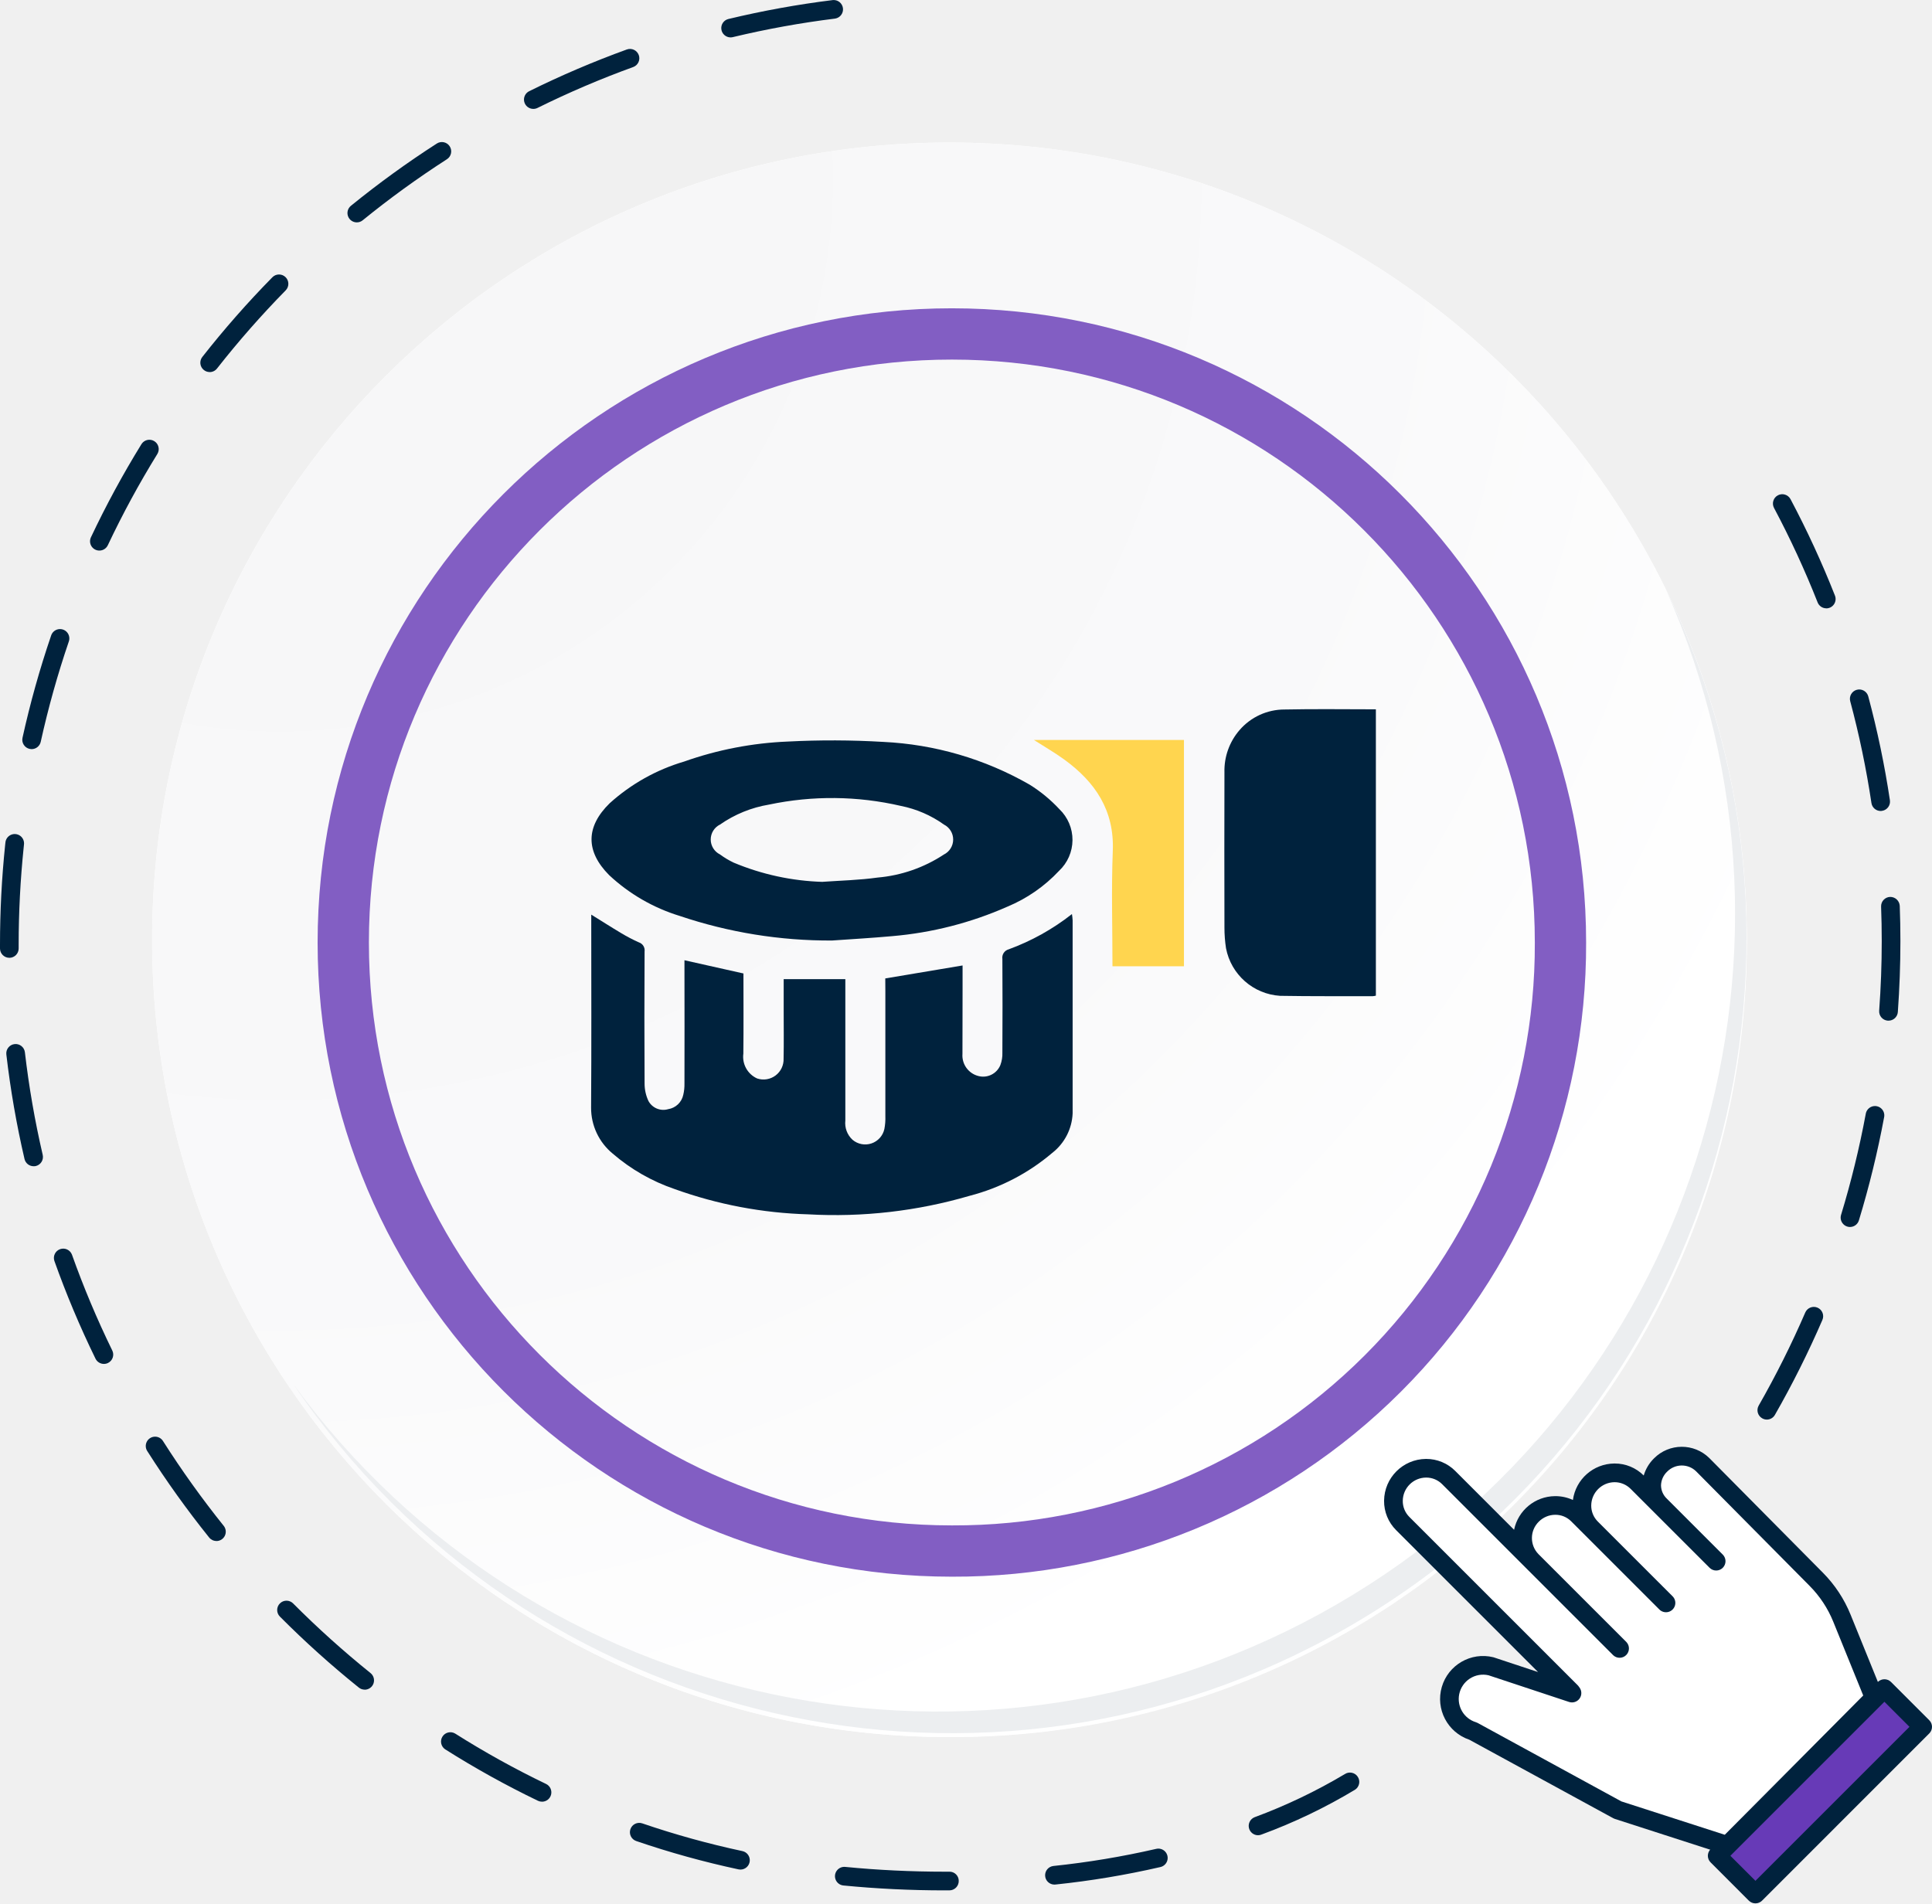
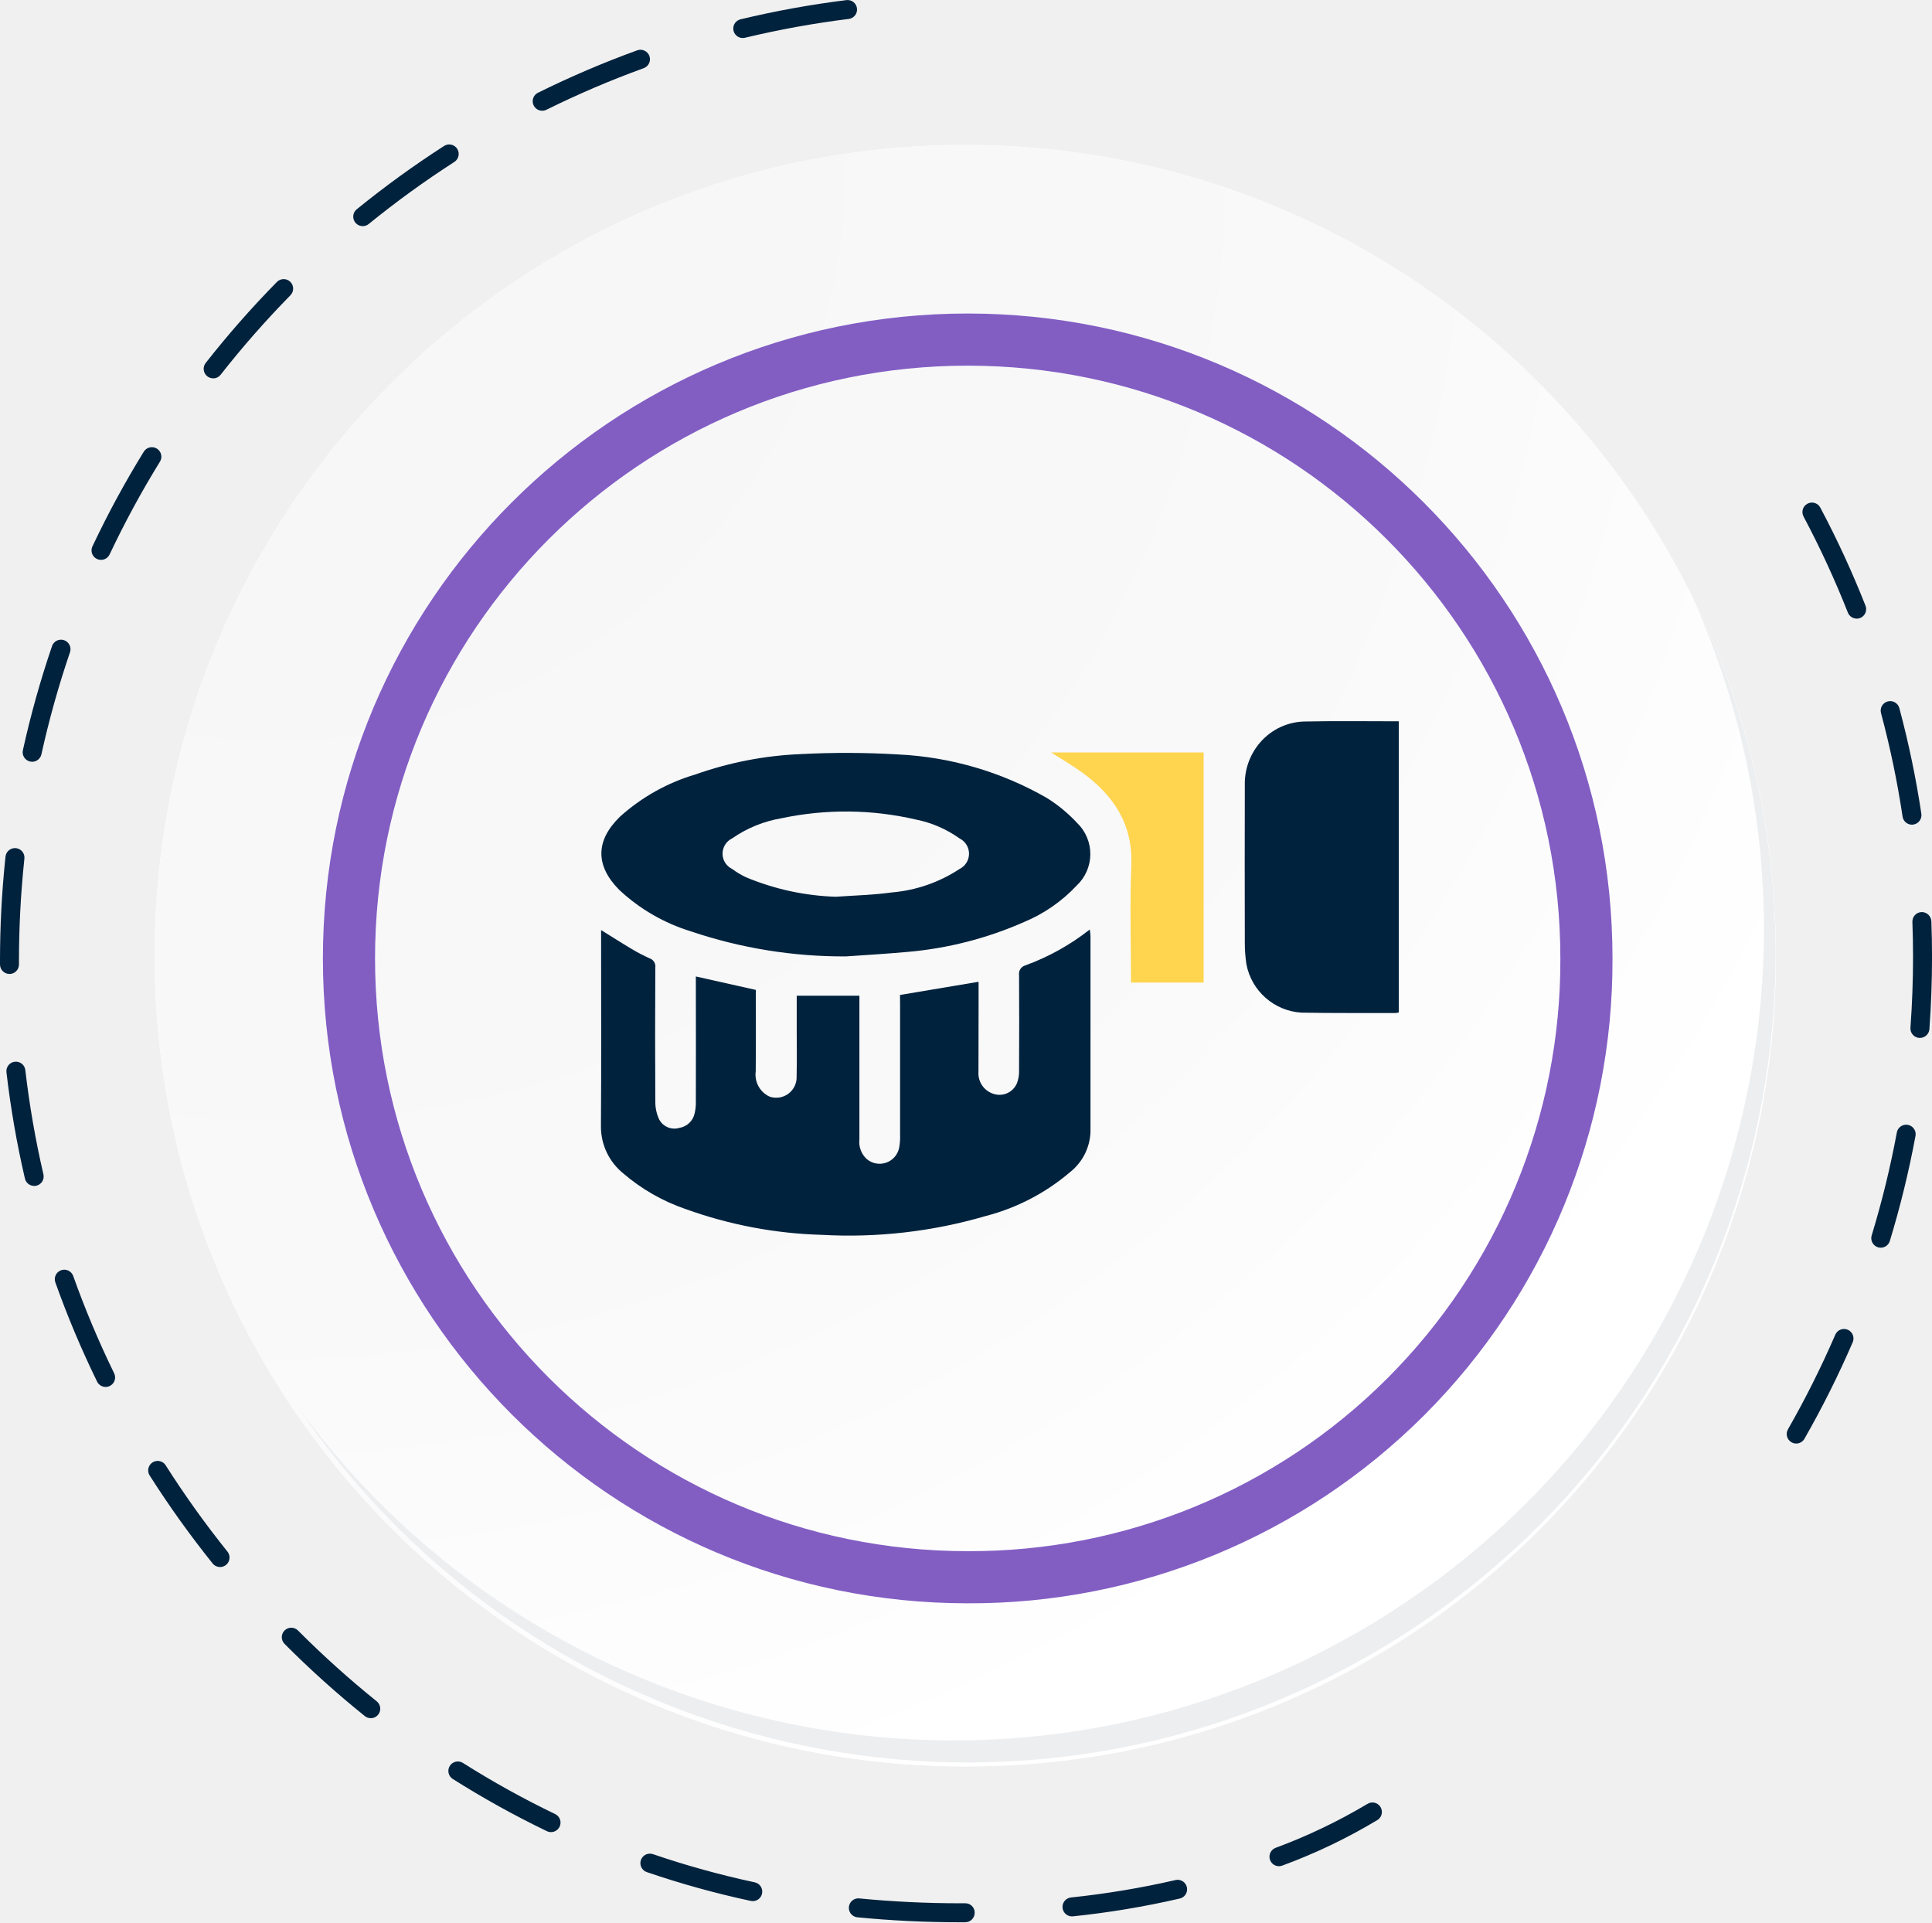
- <svg xmlns="http://www.w3.org/2000/svg" width="150.679" height="148.46" viewBox="0 0 150.679 148.46">
+ <svg xmlns="http://www.w3.org/2000/svg" width="148.213" height="147.445" viewBox="0 0 148.213 147.445">
  <defs>
    <radialGradient id="radial-gradient" cx="0.076" cy="0.019" r="1.465" gradientTransform="translate(0.001)" gradientUnits="objectBoundingBox">
      <stop offset="0" stop-color="#f6f6f7" />
      <stop offset="0.477" stop-color="#f9f9fa" />
      <stop offset="0.715" stop-color="#fff" />
    </radialGradient>
  </defs>
-   <g id="Grupo_47325" data-name="Grupo 47325" transform="translate(-1.398 -1.698)">
-     <g id="Grupo_26585" data-name="Grupo 26585" transform="translate(138.466 40.246)">
-       <path id="Trazado_67426" data-name="Trazado 67426" d="M1525.378,4814.939a.713.713,0,0,1-.361-.1.728.728,0,0,1-.271-.993,72.909,72.909,0,0,0,3.631-7.258.728.728,0,1,1,1.337.578,74.529,74.529,0,0,1-3.7,7.4A.725.725,0,0,1,1525.378,4814.939Zm6.491-15.023a.731.731,0,0,1-.7-.941,72.922,72.922,0,0,0,1.927-7.883.728.728,0,1,1,1.431.267,74.642,74.642,0,0,1-1.966,8.041A.727.727,0,0,1,1531.87,4799.916Zm3-16.093a.5.5,0,0,1-.054,0,.726.726,0,0,1-.673-.778c.132-1.8.2-3.622.2-5.419,0-.9-.017-1.808-.05-2.7a.729.729,0,0,1,.7-.755.741.741,0,0,1,.755.7c.034.906.051,1.832.051,2.75,0,1.832-.068,3.691-.2,5.524A.727.727,0,0,1,1534.868,4783.823Zm-.611-16.354a.728.728,0,0,1-.719-.62,71.784,71.784,0,0,0-1.655-7.942.728.728,0,0,1,1.407-.377,73.422,73.422,0,0,1,1.688,8.1.728.728,0,0,1-.611.828A.687.687,0,0,1,1534.257,4767.469Zm-4.239-15.807a.728.728,0,0,1-.678-.463,72.234,72.234,0,0,0-3.4-7.368.728.728,0,0,1,1.287-.683,73.767,73.767,0,0,1,3.464,7.518.729.729,0,0,1-.678,1Z" transform="translate(-1524.651 -4742.761)" fill="#00223d" />
-     </g>
-     <g id="Grupo_26586" data-name="Grupo 26586" transform="translate(1.398 1.698)">
-       <path id="Trazado_67427" data-name="Trazado 67427" d="M1432.688,4843.623c-2.652,0-5.306-.128-7.89-.381a.728.728,0,1,1,.142-1.449c2.537.248,5.145.373,7.749.373h.366a.713.713,0,0,1,.732.724.727.727,0,0,1-.723.732Zm8.555-.451a.728.728,0,0,1-.076-1.451,66.754,66.754,0,0,0,8-1.331.728.728,0,1,1,.332,1.417,67.545,67.545,0,0,1-8.174,1.361C1441.3,4843.169,1441.27,4843.171,1441.243,4843.171Zm-24.475-1.17a.751.751,0,0,1-.154-.017,69.848,69.848,0,0,1-7.98-2.21.728.728,0,1,1,.471-1.378,68.3,68.3,0,0,0,7.814,2.163.729.729,0,0,1-.151,1.441Zm40.363-2.679a.729.729,0,0,1-.268-1.407,42.593,42.593,0,0,0,7.031-3.36.728.728,0,0,1,.808,1.212,42.817,42.817,0,0,1-7.3,3.5A.723.723,0,0,1,1457.131,4839.323Zm-55.844-2.617a.736.736,0,0,1-.314-.069,71.949,71.949,0,0,1-7.242-4.017.728.728,0,0,1,.778-1.23,70.176,70.176,0,0,0,7.094,3.933.728.728,0,0,1-.316,1.384Zm-13.834-8.74a.714.714,0,0,1-.456-.163,74.566,74.566,0,0,1-6.154-5.535.727.727,0,0,1,1.031-1.026,74.289,74.289,0,0,0,6.035,5.429.729.729,0,0,1-.457,1.3Zm-11.559-11.594a.728.728,0,0,1-.568-.272,75.458,75.458,0,0,1-4.818-6.728.728.728,0,1,1,1.228-.781,74.346,74.346,0,0,0,4.726,6.6.729.729,0,0,1-.568,1.185Zm-8.777-13.812a.729.729,0,0,1-.655-.409,73.782,73.782,0,0,1-3.209-7.63.728.728,0,0,1,1.372-.486,72.326,72.326,0,0,0,3.145,7.477.727.727,0,0,1-.334.975A.717.717,0,0,1,1367.116,4802.56Zm-5.483-15.419a.729.729,0,0,1-.708-.563,73.548,73.548,0,0,1-1.417-8.156.728.728,0,1,1,1.447-.168,72.411,72.411,0,0,0,1.389,8,.728.728,0,0,1-.544.873A.645.645,0,0,1,1361.633,4787.141Zm-1.891-16.258a.728.728,0,0,1-.729-.725v-.292a75.686,75.686,0,0,1,.4-7.769l.022-.2a.728.728,0,1,1,1.448.15l-.021.21a74.187,74.187,0,0,0-.394,7.612v.285a.727.727,0,0,1-.724.731Zm1.738-16.275a.739.739,0,0,1-.158-.019.727.727,0,0,1-.553-.867,74.181,74.181,0,0,1,2.23-7.969.728.728,0,1,1,1.378.469,73.015,73.015,0,0,0-2.187,7.814A.729.729,0,0,1,1361.48,4754.608Zm5.284-15.488a.725.725,0,0,1-.658-1.037,74.173,74.173,0,0,1,3.947-7.276.729.729,0,0,1,1.24.766,72.646,72.646,0,0,0-3.871,7.131A.725.725,0,0,1,1366.764,4739.12Zm8.6-13.924a.708.708,0,0,1-.449-.157.727.727,0,0,1-.123-1.021,74.619,74.619,0,0,1,5.466-6.217.728.728,0,0,1,1.038,1.021,73.426,73.426,0,0,0-5.359,6.1A.727.727,0,0,1,1375.364,4725.2Zm11.477-11.674a.728.728,0,0,1-.46-1.293,74.776,74.776,0,0,1,6.7-4.857.728.728,0,0,1,.788,1.225,73.315,73.315,0,0,0-6.571,4.763A.715.715,0,0,1,1386.841,4713.522Zm13.767-8.851a.728.728,0,0,1-.323-1.381,74.14,74.14,0,0,1,7.612-3.253.728.728,0,0,1,.5,1.369,72.585,72.585,0,0,0-7.461,3.188A.721.721,0,0,1,1400.608,4704.671Zm15.386-5.577a.728.728,0,0,1-.17-1.436,73.517,73.517,0,0,1,8.146-1.476.728.728,0,0,1,.179,1.444,72.734,72.734,0,0,0-7.986,1.447A.726.726,0,0,1,1415.994,4699.094Z" transform="translate(-1359.014 -4696.177)" fill="#00223d" />
-     </g>
-     <g id="Grupo_47319" data-name="Grupo 47319" transform="translate(13.262 12.82)">
-       <g id="Grupo_18423" data-name="Grupo 18423" transform="translate(0 0)">
-         <g id="Grupo_18421" data-name="Grupo 18421">
-           <g id="Grupo_18420" data-name="Grupo 18420">
-             <g id="Grupo_18419" data-name="Grupo 18419">
-               <path id="Trazado_40936" data-name="Trazado 40936" d="M318.993,2207.9a62.185,62.185,0,1,1-62.184-62.183A62.184,62.184,0,0,1,318.993,2207.9Z" transform="translate(-194.623 -2145.721)" fill="#fff" />
+   <g id="Grupo_1100726" data-name="Grupo 1100726" transform="translate(-1125 -3401.499)">
+     <g id="Grupo_47325" data-name="Grupo 47325" transform="translate(1125 3401.499)">
+       <g id="Grupo_26585" data-name="Grupo 26585" transform="translate(137.068 38.549)">
+         <path id="Trazado_67426" data-name="Trazado 67426" d="M1525.378,4814.939a.713.713,0,0,1-.361-.1.728.728,0,0,1-.271-.993,72.909,72.909,0,0,0,3.631-7.258.728.728,0,1,1,1.337.578,74.529,74.529,0,0,1-3.7,7.4A.725.725,0,0,1,1525.378,4814.939Zm6.491-15.023a.731.731,0,0,1-.7-.941,72.922,72.922,0,0,0,1.927-7.883.728.728,0,1,1,1.431.267,74.642,74.642,0,0,1-1.966,8.041A.727.727,0,0,1,1531.87,4799.916Zm3-16.093a.5.5,0,0,1-.054,0,.726.726,0,0,1-.673-.778c.132-1.8.2-3.622.2-5.419,0-.9-.017-1.808-.05-2.7a.729.729,0,0,1,.7-.755.741.741,0,0,1,.755.7c.034.906.051,1.832.051,2.75,0,1.832-.068,3.691-.2,5.524A.727.727,0,0,1,1534.868,4783.823Zm-.611-16.354a.728.728,0,0,1-.719-.62,71.784,71.784,0,0,0-1.655-7.942.728.728,0,0,1,1.407-.377,73.422,73.422,0,0,1,1.688,8.1.728.728,0,0,1-.611.828A.687.687,0,0,1,1534.257,4767.469Zm-4.239-15.807a.728.728,0,0,1-.678-.463,72.234,72.234,0,0,0-3.4-7.368.728.728,0,0,1,1.287-.683,73.767,73.767,0,0,1,3.464,7.518.729.729,0,0,1-.678,1Z" transform="translate(-1524.651 -4742.761)" fill="#00223d" />
+       </g>
+       <g id="Grupo_26586" data-name="Grupo 26586">
+         <path id="Trazado_67427" data-name="Trazado 67427" d="M1432.688,4843.623c-2.652,0-5.306-.128-7.89-.381a.728.728,0,1,1,.142-1.449c2.537.248,5.145.373,7.749.373h.366a.713.713,0,0,1,.732.724.727.727,0,0,1-.723.732Zm8.555-.451a.728.728,0,0,1-.076-1.451,66.754,66.754,0,0,0,8-1.331.728.728,0,1,1,.332,1.417,67.545,67.545,0,0,1-8.174,1.361C1441.3,4843.169,1441.27,4843.171,1441.243,4843.171Zm-24.475-1.17a.751.751,0,0,1-.154-.017,69.848,69.848,0,0,1-7.98-2.21.728.728,0,1,1,.471-1.378,68.3,68.3,0,0,0,7.814,2.163.729.729,0,0,1-.151,1.441Zm40.363-2.679a.729.729,0,0,1-.268-1.407,42.593,42.593,0,0,0,7.031-3.36.728.728,0,0,1,.808,1.212,42.817,42.817,0,0,1-7.3,3.5A.723.723,0,0,1,1457.131,4839.323Zm-55.844-2.617a.736.736,0,0,1-.314-.069,71.949,71.949,0,0,1-7.242-4.017.728.728,0,0,1,.778-1.23,70.176,70.176,0,0,0,7.094,3.933.728.728,0,0,1-.316,1.384Zm-13.834-8.74a.714.714,0,0,1-.456-.163,74.566,74.566,0,0,1-6.154-5.535.727.727,0,0,1,1.031-1.026,74.289,74.289,0,0,0,6.035,5.429.729.729,0,0,1-.457,1.3Zm-11.559-11.594a.728.728,0,0,1-.568-.272,75.458,75.458,0,0,1-4.818-6.728.728.728,0,1,1,1.228-.781,74.346,74.346,0,0,0,4.726,6.6.729.729,0,0,1-.568,1.185Zm-8.777-13.812a.729.729,0,0,1-.655-.409,73.782,73.782,0,0,1-3.209-7.63.728.728,0,0,1,1.372-.486,72.326,72.326,0,0,0,3.145,7.477.727.727,0,0,1-.334.975A.717.717,0,0,1,1367.116,4802.56Zm-5.483-15.419a.729.729,0,0,1-.708-.563,73.548,73.548,0,0,1-1.417-8.156.728.728,0,1,1,1.447-.168,72.411,72.411,0,0,0,1.389,8,.728.728,0,0,1-.544.873A.645.645,0,0,1,1361.633,4787.141Zm-1.891-16.258a.728.728,0,0,1-.729-.725v-.292a75.686,75.686,0,0,1,.4-7.769l.022-.2a.728.728,0,1,1,1.448.15l-.021.21a74.187,74.187,0,0,0-.394,7.612v.285a.727.727,0,0,1-.724.731Zm1.738-16.275a.739.739,0,0,1-.158-.019.727.727,0,0,1-.553-.867,74.181,74.181,0,0,1,2.23-7.969.728.728,0,1,1,1.378.469,73.015,73.015,0,0,0-2.187,7.814A.729.729,0,0,1,1361.48,4754.608Zm5.284-15.488a.725.725,0,0,1-.658-1.037,74.173,74.173,0,0,1,3.947-7.276.729.729,0,0,1,1.24.766,72.646,72.646,0,0,0-3.871,7.131A.725.725,0,0,1,1366.764,4739.12Zm8.6-13.924a.708.708,0,0,1-.449-.157.727.727,0,0,1-.123-1.021,74.619,74.619,0,0,1,5.466-6.217.728.728,0,0,1,1.038,1.021,73.426,73.426,0,0,0-5.359,6.1A.727.727,0,0,1,1375.364,4725.2Zm11.477-11.674a.728.728,0,0,1-.46-1.293,74.776,74.776,0,0,1,6.7-4.857.728.728,0,0,1,.788,1.225,73.315,73.315,0,0,0-6.571,4.763A.715.715,0,0,1,1386.841,4713.522Zm13.767-8.851a.728.728,0,0,1-.323-1.381,74.14,74.14,0,0,1,7.612-3.253.728.728,0,0,1,.5,1.369,72.585,72.585,0,0,0-7.461,3.188A.721.721,0,0,1,1400.608,4704.671Zm15.386-5.577a.728.728,0,0,1-.17-1.436,73.517,73.517,0,0,1,8.146-1.476.728.728,0,0,1,.179,1.444,72.734,72.734,0,0,0-7.986,1.447A.726.726,0,0,1,1415.994,4699.094Z" transform="translate(-1359.014 -4696.177)" fill="#00223d" />
+       </g>
+       <g id="Grupo_47319" data-name="Grupo 47319" transform="translate(11.864 11.123)">
+         <g id="Grupo_18423" data-name="Grupo 18423">
+           <g id="Grupo_18421" data-name="Grupo 18421">
+             <g id="Grupo_18420" data-name="Grupo 18420">
+               <g id="Grupo_18419" data-name="Grupo 18419">
+                 <path id="Trazado_40936" data-name="Trazado 40936" d="M318.993,2207.9a62.185,62.185,0,1,1-62.184-62.183A62.184,62.184,0,0,1,318.993,2207.9Z" transform="translate(-194.623 -2145.721)" fill="#fff" />
+               </g>
            </g>
          </g>
-         </g>
-         <path id="Trazado_40937" data-name="Trazado 40937" d="M318.258,2207.1a62.184,62.184,0,1,0-62.184,62.187A61.936,61.936,0,0,0,318.258,2207.1Z" transform="translate(-193.888 -2144.92)" fill="url(#radial-gradient)" />
-         <path id="Trazado_40938" data-name="Trazado 40938" d="M297.008,2200.6a47.466,47.466,0,1,0-47.466,47.465A47.289,47.289,0,0,0,297.008,2200.6Z" transform="translate(-187.169 -2138.208)" fill="none" stroke="#825ec3" stroke-miterlimit="10" stroke-width="4" />
-         <g id="Grupo_18422" data-name="Grupo 18422" transform="translate(11.017 34.912)">
-           <path id="Trazado_40939" data-name="Trazado 40939" d="M307.611,2164.488a62.192,62.192,0,0,1-107.066,61.928,62,62,0,0,0,107.066-61.928Z" transform="translate(-200.545 -2164.488)" fill="#eceef0" />
-         </g>
-         <g id="Grupo_47321" data-name="Grupo 47321" transform="translate(96.082 101.727)">
-           <g id="Grupo_26675" data-name="Grupo 26675">
-             <g id="Grupo_26674" data-name="Grupo 26674">
-               <path id="Trazado_67515" data-name="Trazado 67515" d="M1769.069,4843.917l-2.516-6.2a9.266,9.266,0,0,0-2.006-3.041l-8.851-8.935a2.325,2.325,0,0,0-3.287.025,2.15,2.15,0,0,0-.024,3.14l4.362,4.361-6.166-6.164a2.534,2.534,0,0,0-3.585,3.583l5.818,5.819-1.043-1.043-5.818-5.818a2.535,2.535,0,0,0-3.586,3.585l6.862,6.861-13.348-13.35a2.536,2.536,0,0,0-3.585,3.588l13.126,13.124.078.1-6.31-2.091a2.625,2.625,0,0,0-1.408,5.055l11.281,6.153,8.559,2.764Z" transform="translate(-1730.845 -4824.348)" fill="#fff" />
-               <path id="Trazado_67516" data-name="Trazado 67516" d="M1757.47,4856.017a.737.737,0,0,1-.224-.035l-8.559-2.764a.813.813,0,0,1-.125-.054l-11.222-6.122a3.353,3.353,0,0,1,1.872-6.433l.055.017,3.435,1.138-11.072-11.07a3.188,3.188,0,0,1-.937-2.295,3.293,3.293,0,0,1,3.257-3.258h.026a3.184,3.184,0,0,1,2.268.938l4.589,4.589a3.287,3.287,0,0,1,3.189-2.624h.025a3.213,3.213,0,0,1,1.373.3,3.293,3.293,0,0,1,3.229-2.846h.025a3.179,3.179,0,0,1,2.269.936,3.093,3.093,0,0,1,.8-1.335,3.056,3.056,0,0,1,4.317-.024l8.853,8.937a9.932,9.932,0,0,1,2.164,3.279l2.516,6.2a.729.729,0,0,1-.158.787l-11.446,11.522A.732.732,0,0,1,1757.47,4856.017Zm-8.271-4.164,8.07,2.605,10.793-10.865-2.336-5.754a8.516,8.516,0,0,0-1.849-2.8l-8.851-8.934a1.6,1.6,0,0,0-2.255.027,1.537,1.537,0,0,0-.48,1.065,1.446,1.446,0,0,0,.456,1.044l4.362,4.363a.727.727,0,0,1-1.029,1.028l-6.166-6.164a1.76,1.76,0,0,0-1.253-.512,1.835,1.835,0,0,0-1.812,1.813,1.74,1.74,0,0,0,.511,1.253l5.819,5.818a.729.729,0,1,1-1.03,1.031l-6.862-6.862a1.729,1.729,0,0,0-1.253-.511,1.819,1.819,0,0,0-1.275.537,1.793,1.793,0,0,0-.027,2.53l6.862,6.861a.728.728,0,0,1-1.03,1.028l-13.348-13.349a1.746,1.746,0,0,0-1.239-.51,1.832,1.832,0,0,0-1.826,1.813,1.739,1.739,0,0,0,.51,1.254l13.126,13.125a.628.628,0,0,1,.071.082l.077.105a.728.728,0,0,1-.814,1.123l-6.281-2.081a1.9,1.9,0,0,0-2.288,1.478,1.894,1.894,0,0,0,1.3,2.182.751.751,0,0,1,.133.055Z" transform="translate(-1730.693 -4824.196)" fill="#00223d" />
-             </g>
+           <path id="Trazado_40937" data-name="Trazado 40937" d="M318.258,2207.1a62.184,62.184,0,1,0-62.184,62.187A61.936,61.936,0,0,0,318.258,2207.1Z" transform="translate(-193.888 -2144.92)" fill="url(#radial-gradient)" />
+           <path id="Trazado_40938" data-name="Trazado 40938" d="M297.008,2200.6a47.466,47.466,0,1,0-47.466,47.465A47.289,47.289,0,0,0,297.008,2200.6Z" transform="translate(-187.169 -2138.208)" fill="none" stroke="#825ec3" stroke-miterlimit="10" stroke-width="4" />
+           <g id="Grupo_18422" data-name="Grupo 18422" transform="translate(11.017 34.912)">
+             <path id="Trazado_40939" data-name="Trazado 40939" d="M307.611,2164.488a62.192,62.192,0,0,1-107.066,61.928,62,62,0,0,0,107.066-61.928Z" transform="translate(-200.545 -2164.488)" fill="#eceef0" />
          </g>
-           <g id="Grupo_26676" data-name="Grupo 26676" transform="translate(25.252 18.13)">
-             <rect id="Rectángulo_25697" data-name="Rectángulo 25697" width="18.444" height="4.219" transform="translate(0.728 13.77) rotate(-45)" fill="#673ab7" />
-             <path id="Trazado_67517" data-name="Trazado 67517" d="M1764.919,4863.585a.731.731,0,0,1-.515-.212l-2.983-2.985a.727.727,0,0,1,0-1.029l13.042-13.042a.73.73,0,0,1,1.03,0l2.983,2.984a.727.727,0,0,1,0,1.029l-13.042,13.043A.729.729,0,0,1,1764.919,4863.585Zm-1.954-3.711,1.954,1.952,12.012-12.011-1.954-1.954Z" transform="translate(-1761.208 -4846.104)" fill="#00223d" />
+           <g id="Grupo_47327" data-name="Grupo 47327" transform="translate(34.231 44.192)">
+             <path id="Trazado_71265" data-name="Trazado 71265" d="M110.115,645.955l6.028-1.011c0,.62,0,1.249,0,1.878q0,2.508-.009,5.016a1.654,1.654,0,0,0,1.247,1.73,1.45,1.45,0,0,0,1.708-.85,2.53,2.53,0,0,0,.159-.986c.012-2.431.017-4.862,0-7.292a.674.674,0,0,1,.49-.754,17.975,17.975,0,0,0,4.935-2.751,4.858,4.858,0,0,1,.054.487q0,7.531,0,15.063a4.127,4.127,0,0,1-1.589,3.078,16.2,16.2,0,0,1-6.437,3.345,37.338,37.338,0,0,1-12.6,1.447,33.472,33.472,0,0,1-10.417-1.972,14.608,14.608,0,0,1-4.825-2.762,4.61,4.61,0,0,1-1.688-3.586c.034-4.781.013-9.563.013-14.345v-.711c.811.5,1.567.987,2.338,1.445a12.725,12.725,0,0,0,1.371.716.656.656,0,0,1,.45.714q-.029,5.152,0,10.3a3.192,3.192,0,0,0,.3,1.358,1.321,1.321,0,0,0,1.536.641,1.429,1.429,0,0,0,1.18-1.114,3.483,3.483,0,0,0,.094-.885q.01-4.453,0-8.906v-.711l4.6,1.031c0,2.085.015,4.169-.007,6.252a1.856,1.856,0,0,0,1.075,1.938,1.568,1.568,0,0,0,2.063-1.553c.026-1.235.007-2.47.007-3.706,0-.851,0-1.7,0-2.487H107v.746c0,3.427.005,6.854,0,10.281a1.775,1.775,0,0,0,.558,1.5,1.529,1.529,0,0,0,2.486-.838,4.421,4.421,0,0,0,.077-1.007q0-4.865,0-9.731C110.115,646.634,110.115,646.3,110.115,645.955Z" transform="translate(-87.166 -624.953)" fill="#00223d" />
+             <path id="Trazado_71266" data-name="Trazado 71266" d="M106.192,563.3a36.562,36.562,0,0,1-11.872-1.916,14.113,14.113,0,0,1-5.512-3.186c-1.841-1.856-1.831-3.773.046-5.607a14.986,14.986,0,0,1,5.808-3.251,27.573,27.573,0,0,1,8.082-1.559,66.971,66.971,0,0,1,7.446.027A25.346,25.346,0,0,1,121.6,551.14a11.379,11.379,0,0,1,2.329,1.919,3.312,3.312,0,0,1-.032,4.808,11.638,11.638,0,0,1-4.026,2.792,28.135,28.135,0,0,1-8.985,2.3C109.325,563.1,107.757,563.192,106.192,563.3Zm-.724-4.579c1.426-.1,2.862-.132,4.275-.331a11.127,11.127,0,0,0,5.168-1.794,1.307,1.307,0,0,0,.013-2.339,8.687,8.687,0,0,0-3.357-1.455,23.8,23.8,0,0,0-10.284-.105,9.379,9.379,0,0,0-3.821,1.555,1.3,1.3,0,0,0-.008,2.333,6.482,6.482,0,0,0,1.068.64A19.438,19.438,0,0,0,105.468,558.726Z" transform="translate(-87.397 -545.255)" fill="#00223d" />
+             <path id="Trazado_71267" data-name="Trazado 71267" d="M439.069,530.908v22.334a1.536,1.536,0,0,1-.243.041c-2.409-.005-4.818.014-7.226-.028a4.584,4.584,0,0,1-4.219-3.713,10.65,10.65,0,0,1-.122-1.6q-.015-6.063,0-12.125a4.837,4.837,0,0,1,1.175-3.286,4.626,4.626,0,0,1,3.518-1.609C434.3,530.872,436.649,530.908,439.069,530.908Z" transform="translate(-377.858 -530.896)" fill="#00223d" />
+             <path id="Trazado_71268" data-name="Trazado 71268" d="M331.137,565.086c0-3.03-.093-6.02.025-9,.126-3.166-1.373-5.369-3.785-7.124-.732-.532-1.522-.985-2.365-1.525h11.7v17.651Z" transform="translate(-290.469 -545.034)" fill="#ffd54f" />
          </g>
-         </g>
-         <g id="Grupo_47327" data-name="Grupo 47327" transform="translate(34.231 44.192)">
-           <path id="Trazado_71265" data-name="Trazado 71265" d="M110.115,645.955l6.028-1.011c0,.62,0,1.249,0,1.878q0,2.508-.009,5.016a1.654,1.654,0,0,0,1.247,1.73,1.45,1.45,0,0,0,1.708-.85,2.53,2.53,0,0,0,.159-.986c.012-2.431.017-4.862,0-7.292a.674.674,0,0,1,.49-.754,17.975,17.975,0,0,0,4.935-2.751,4.858,4.858,0,0,1,.054.487q0,7.531,0,15.063a4.127,4.127,0,0,1-1.589,3.078,16.2,16.2,0,0,1-6.437,3.345,37.338,37.338,0,0,1-12.6,1.447,33.472,33.472,0,0,1-10.417-1.972,14.608,14.608,0,0,1-4.825-2.762,4.61,4.61,0,0,1-1.688-3.586c.034-4.781.013-9.563.013-14.345v-.711c.811.5,1.567.987,2.338,1.445a12.725,12.725,0,0,0,1.371.716.656.656,0,0,1,.45.714q-.029,5.152,0,10.3a3.192,3.192,0,0,0,.3,1.358,1.321,1.321,0,0,0,1.536.641,1.429,1.429,0,0,0,1.18-1.114,3.483,3.483,0,0,0,.094-.885q.01-4.453,0-8.906v-.711l4.6,1.031c0,2.085.015,4.169-.007,6.252a1.856,1.856,0,0,0,1.075,1.938,1.568,1.568,0,0,0,2.063-1.553c.026-1.235.007-2.47.007-3.706,0-.851,0-1.7,0-2.487H107v.746c0,3.427.005,6.854,0,10.281a1.775,1.775,0,0,0,.558,1.5,1.529,1.529,0,0,0,2.486-.838,4.421,4.421,0,0,0,.077-1.007q0-4.865,0-9.731C110.115,646.634,110.115,646.3,110.115,645.955Z" transform="translate(-87.166 -624.953)" fill="#00223d" />
-           <path id="Trazado_71266" data-name="Trazado 71266" d="M106.192,563.3a36.562,36.562,0,0,1-11.872-1.916,14.113,14.113,0,0,1-5.512-3.186c-1.841-1.856-1.831-3.773.046-5.607a14.986,14.986,0,0,1,5.808-3.251,27.573,27.573,0,0,1,8.082-1.559,66.971,66.971,0,0,1,7.446.027A25.346,25.346,0,0,1,121.6,551.14a11.379,11.379,0,0,1,2.329,1.919,3.312,3.312,0,0,1-.032,4.808,11.638,11.638,0,0,1-4.026,2.792,28.135,28.135,0,0,1-8.985,2.3C109.325,563.1,107.757,563.192,106.192,563.3Zm-.724-4.579c1.426-.1,2.862-.132,4.275-.331a11.127,11.127,0,0,0,5.168-1.794,1.307,1.307,0,0,0,.013-2.339,8.687,8.687,0,0,0-3.357-1.455,23.8,23.8,0,0,0-10.284-.105,9.379,9.379,0,0,0-3.821,1.555,1.3,1.3,0,0,0-.008,2.333,6.482,6.482,0,0,0,1.068.64A19.438,19.438,0,0,0,105.468,558.726Z" transform="translate(-87.397 -545.255)" fill="#00223d" />
-           <path id="Trazado_71267" data-name="Trazado 71267" d="M439.069,530.908v22.334a1.536,1.536,0,0,1-.243.041c-2.409-.005-4.818.014-7.226-.028a4.584,4.584,0,0,1-4.219-3.713,10.65,10.65,0,0,1-.122-1.6q-.015-6.063,0-12.125a4.837,4.837,0,0,1,1.175-3.286,4.626,4.626,0,0,1,3.518-1.609C434.3,530.872,436.649,530.908,439.069,530.908Z" transform="translate(-377.858 -530.896)" fill="#00223d" />
-           <path id="Trazado_71268" data-name="Trazado 71268" d="M331.137,565.086c0-3.03-.093-6.02.025-9,.126-3.166-1.373-5.369-3.785-7.124-.732-.532-1.522-.985-2.365-1.525h11.7v17.651Z" transform="translate(-290.469 -545.034)" fill="#ffd54f" />
        </g>
      </g>
    </g>
  </g>
</svg>
